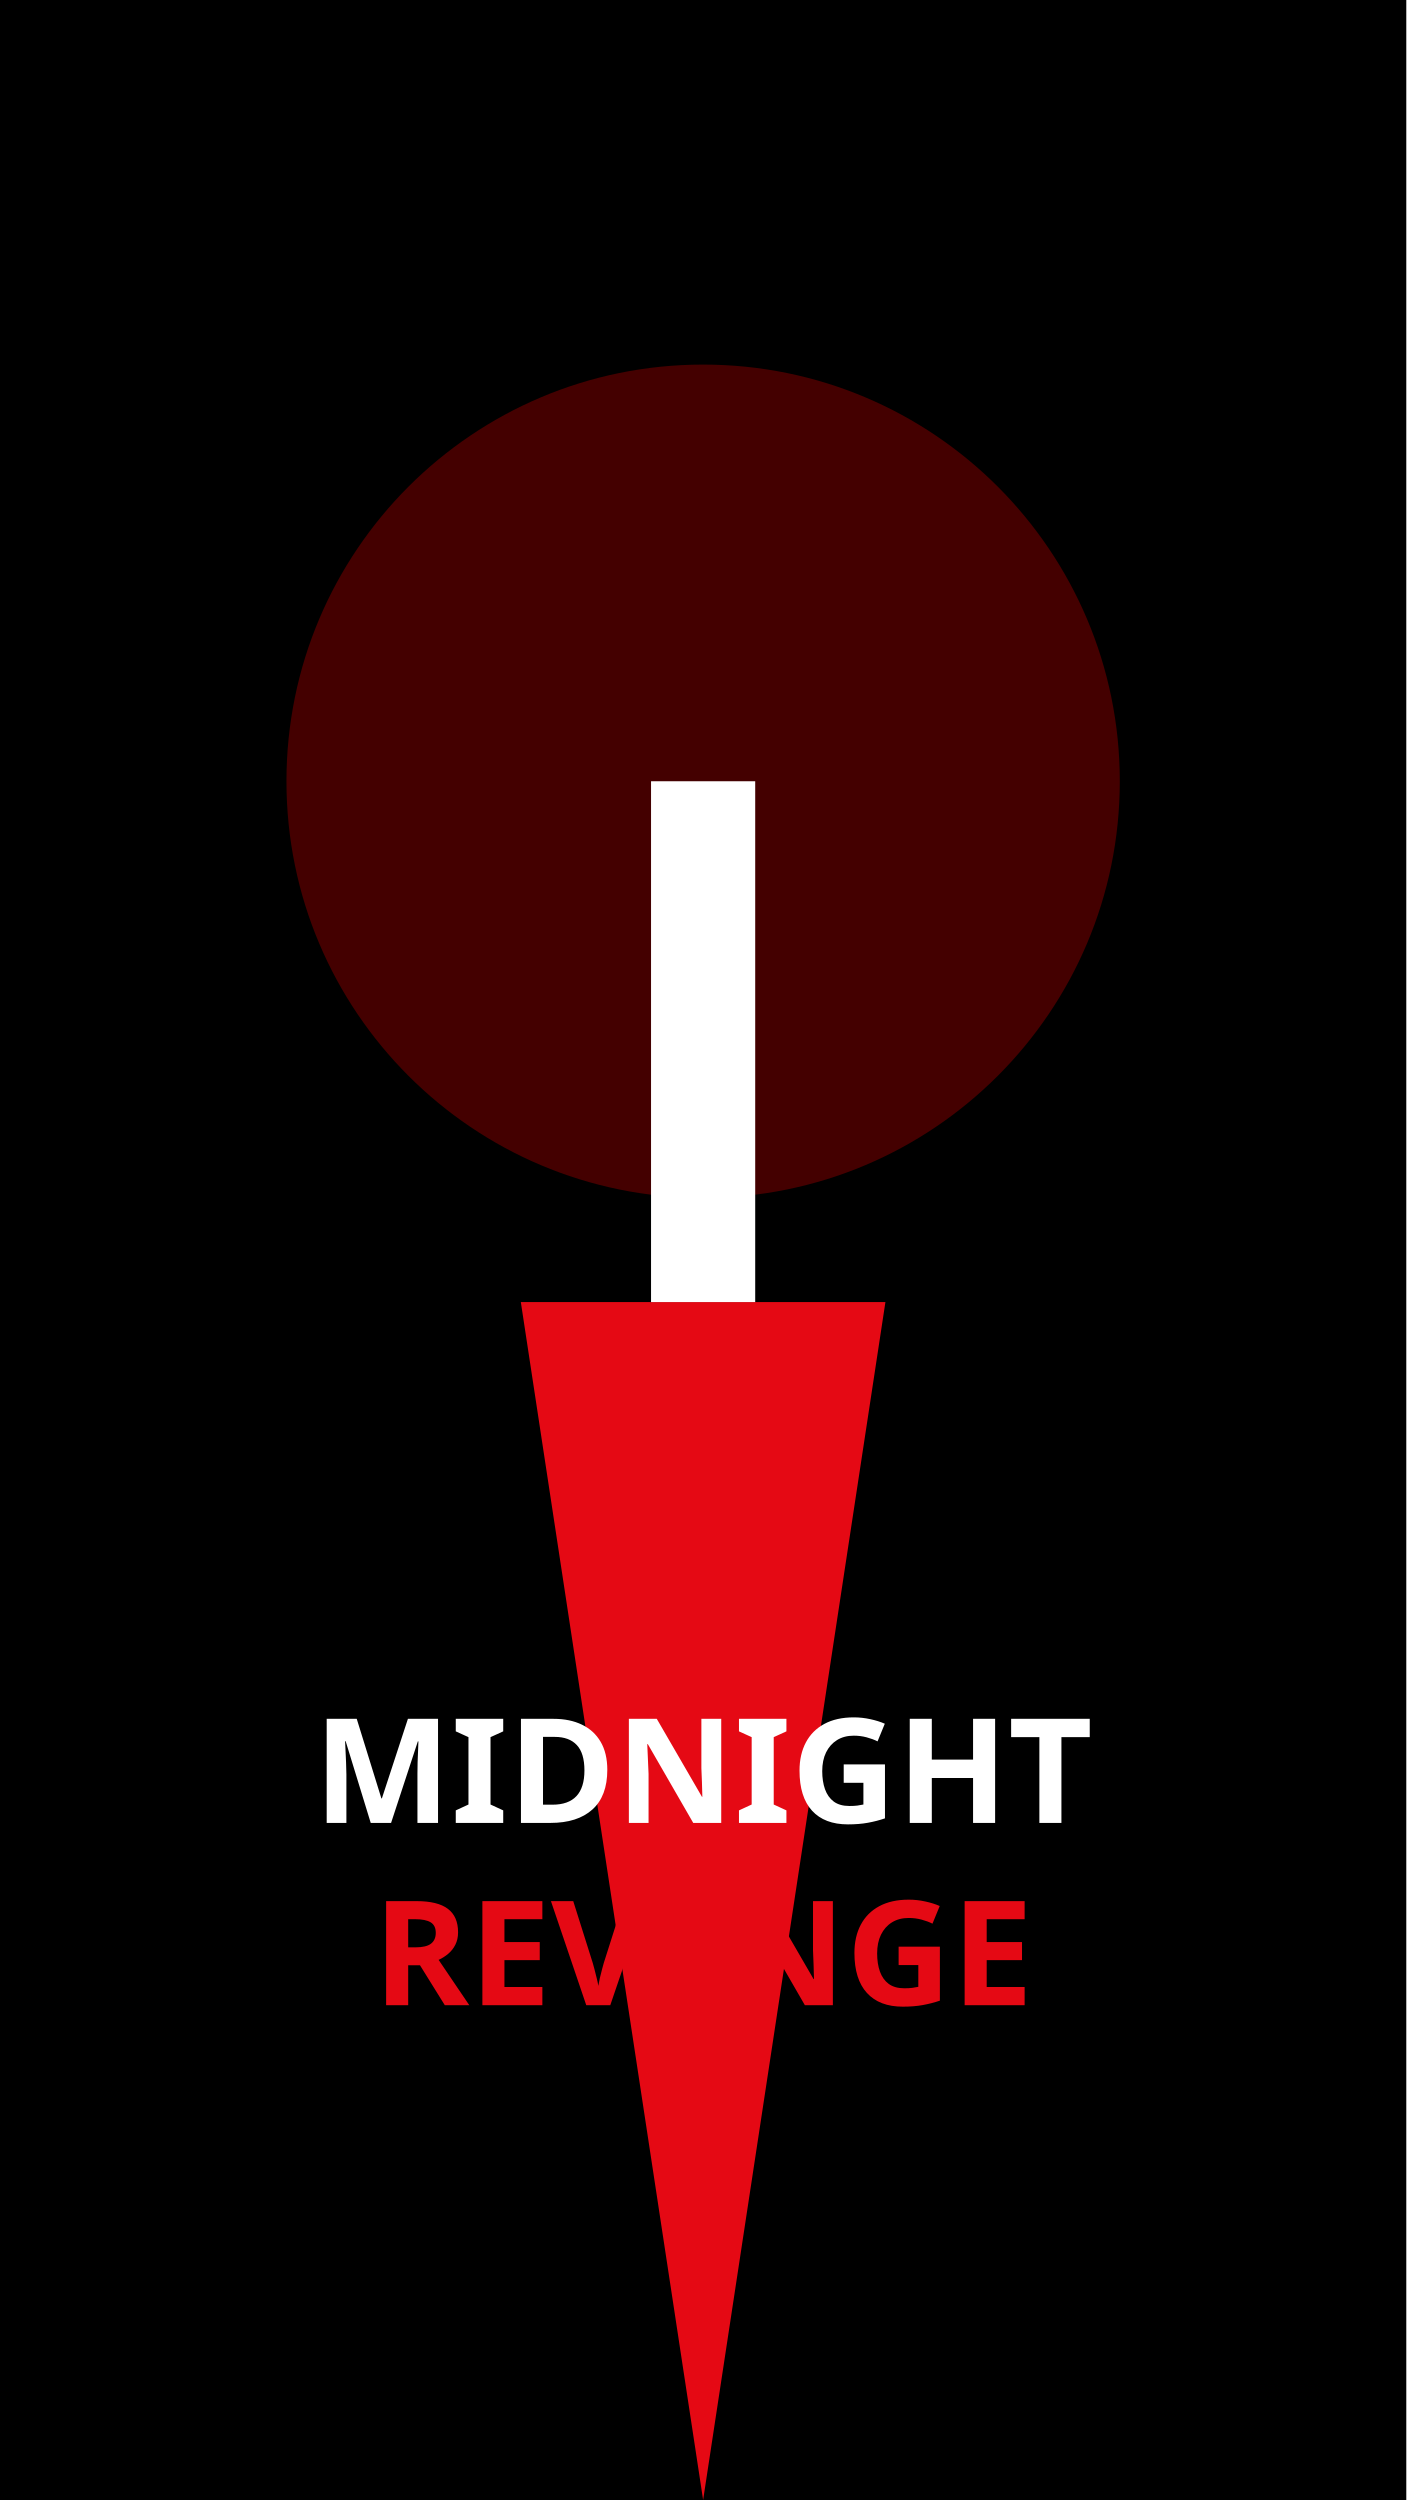
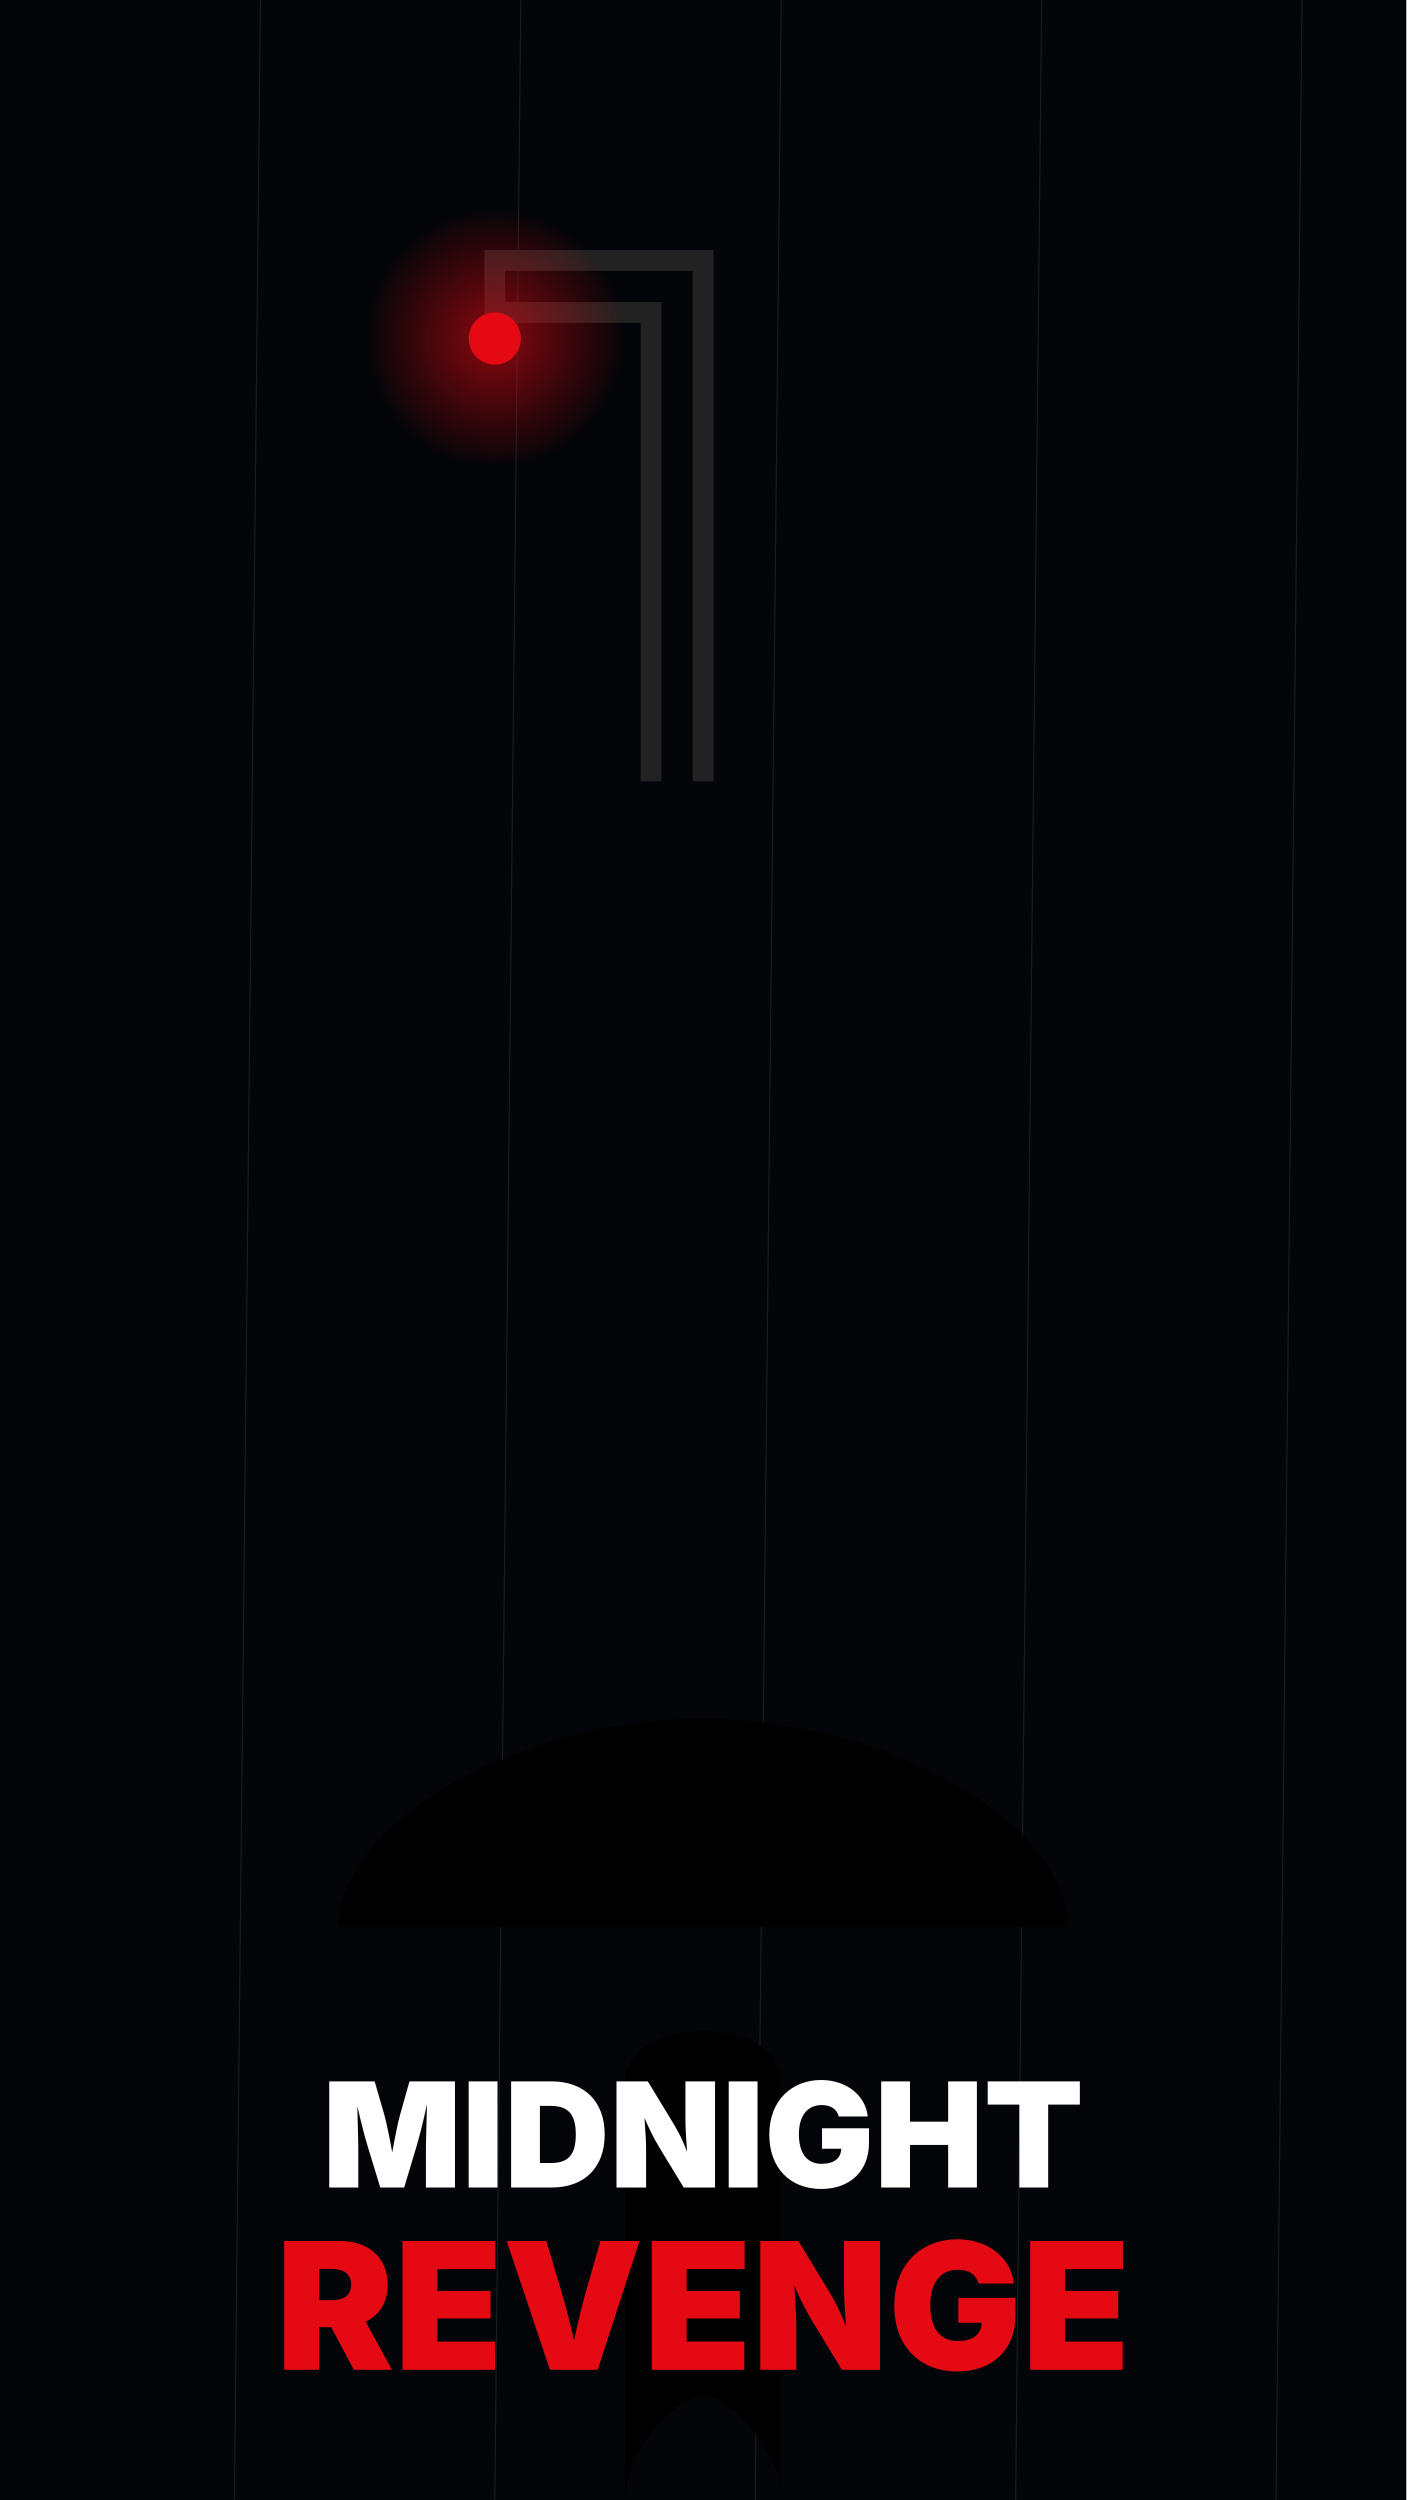
<svg xmlns="http://www.w3.org/2000/svg" viewBox="0 0 270 480">
-   <rect width="270" height="480" fill="#000" />
-   <circle cx="135" cy="150" r="80" fill="#440000" />
-   <path d="M135 480L100 250h70L135 480" fill="#E50914" />
-   <path d="M125 150v100h20V150" fill="#fff" />
-   <text x="135" y="350" font-family="sans-serif" font-weight="900" font-size="28" fill="#fff" text-anchor="middle">MIDNIGHT</text>
-   <text x="135" y="385" font-family="sans-serif" font-weight="900" font-size="28" fill="#E50914" text-anchor="middle">REVENGE</text>
+   <defs>
+     <radialGradient id="lampGlow" cx="50%" cy="50%" r="50%">
+       <stop offset="0%" stop-color="#E50914" stop-opacity="0.6" />
+       <stop offset="100%" stop-color="#E50914" stop-opacity="0" />
+     </radialGradient>
+   </defs>
+   <rect width="270" height="480" fill="#030508" />
+   <path d="M50 0l-5 480M100 0l-5 480M150 0l-5 480M200 0l-5 480M250 0l-5 480" stroke="#fff" stroke-width="0.2" opacity="0.1" />
+   <path d="M135 150V50h-40v10h30v90" fill="none" stroke="#222" stroke-width="4" />
+   <circle cx="95" cy="65" r="25" fill="url(#lampGlow)" />
+   <circle cx="95" cy="65" r="5" fill="#E50914" />
+   <path d="M120 480c0-10 10-20 15-20s15 10 15 20v-80c0-5-5-10-15-10s-15 5-15 10v80z" fill="#000" />
+   <path d="M100 370c0-20 35-40 70-40s70 20 70 40h-140z" fill="#000" transform="translate(-35,0)" />
+   <text x="135" y="420" font-family="Inter, sans-serif" font-weight="900" font-size="28" fill="#fff" text-anchor="middle">MIDNIGHT</text>
+   <text x="135" y="455" font-family="Inter, sans-serif" font-weight="900" font-size="34" fill="#E50914" text-anchor="middle">REVENGE</text>
</svg>
